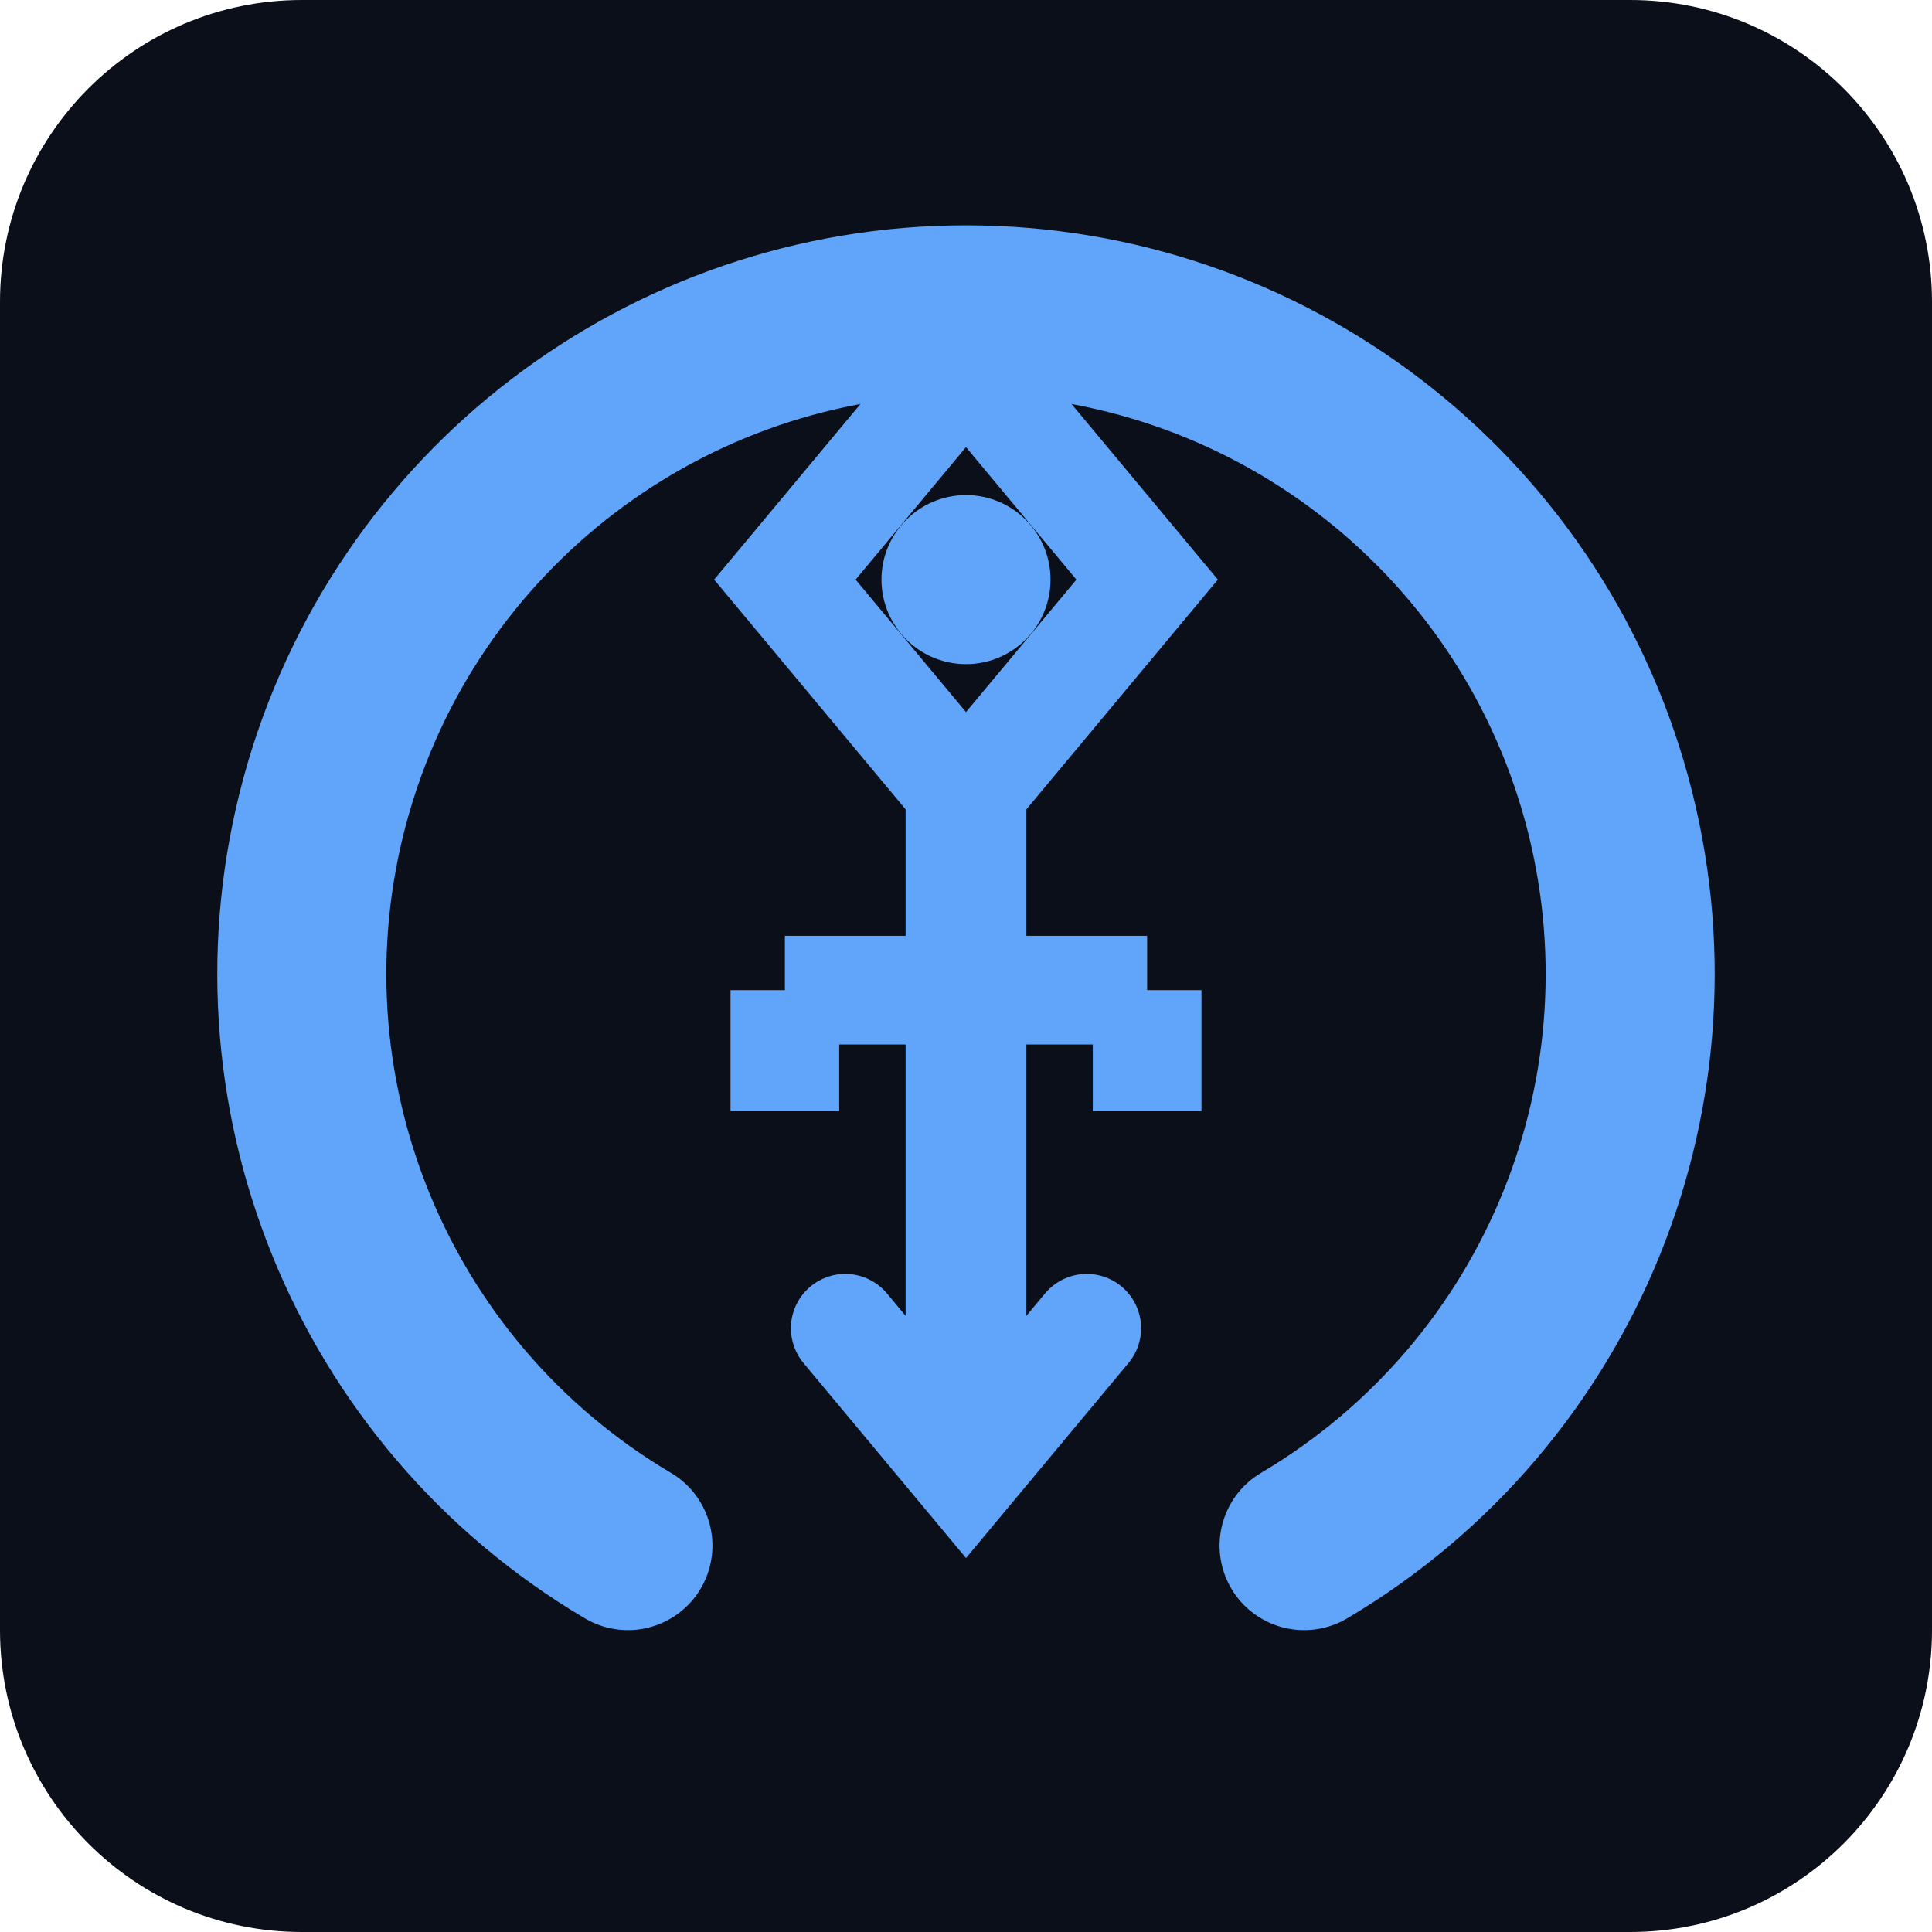
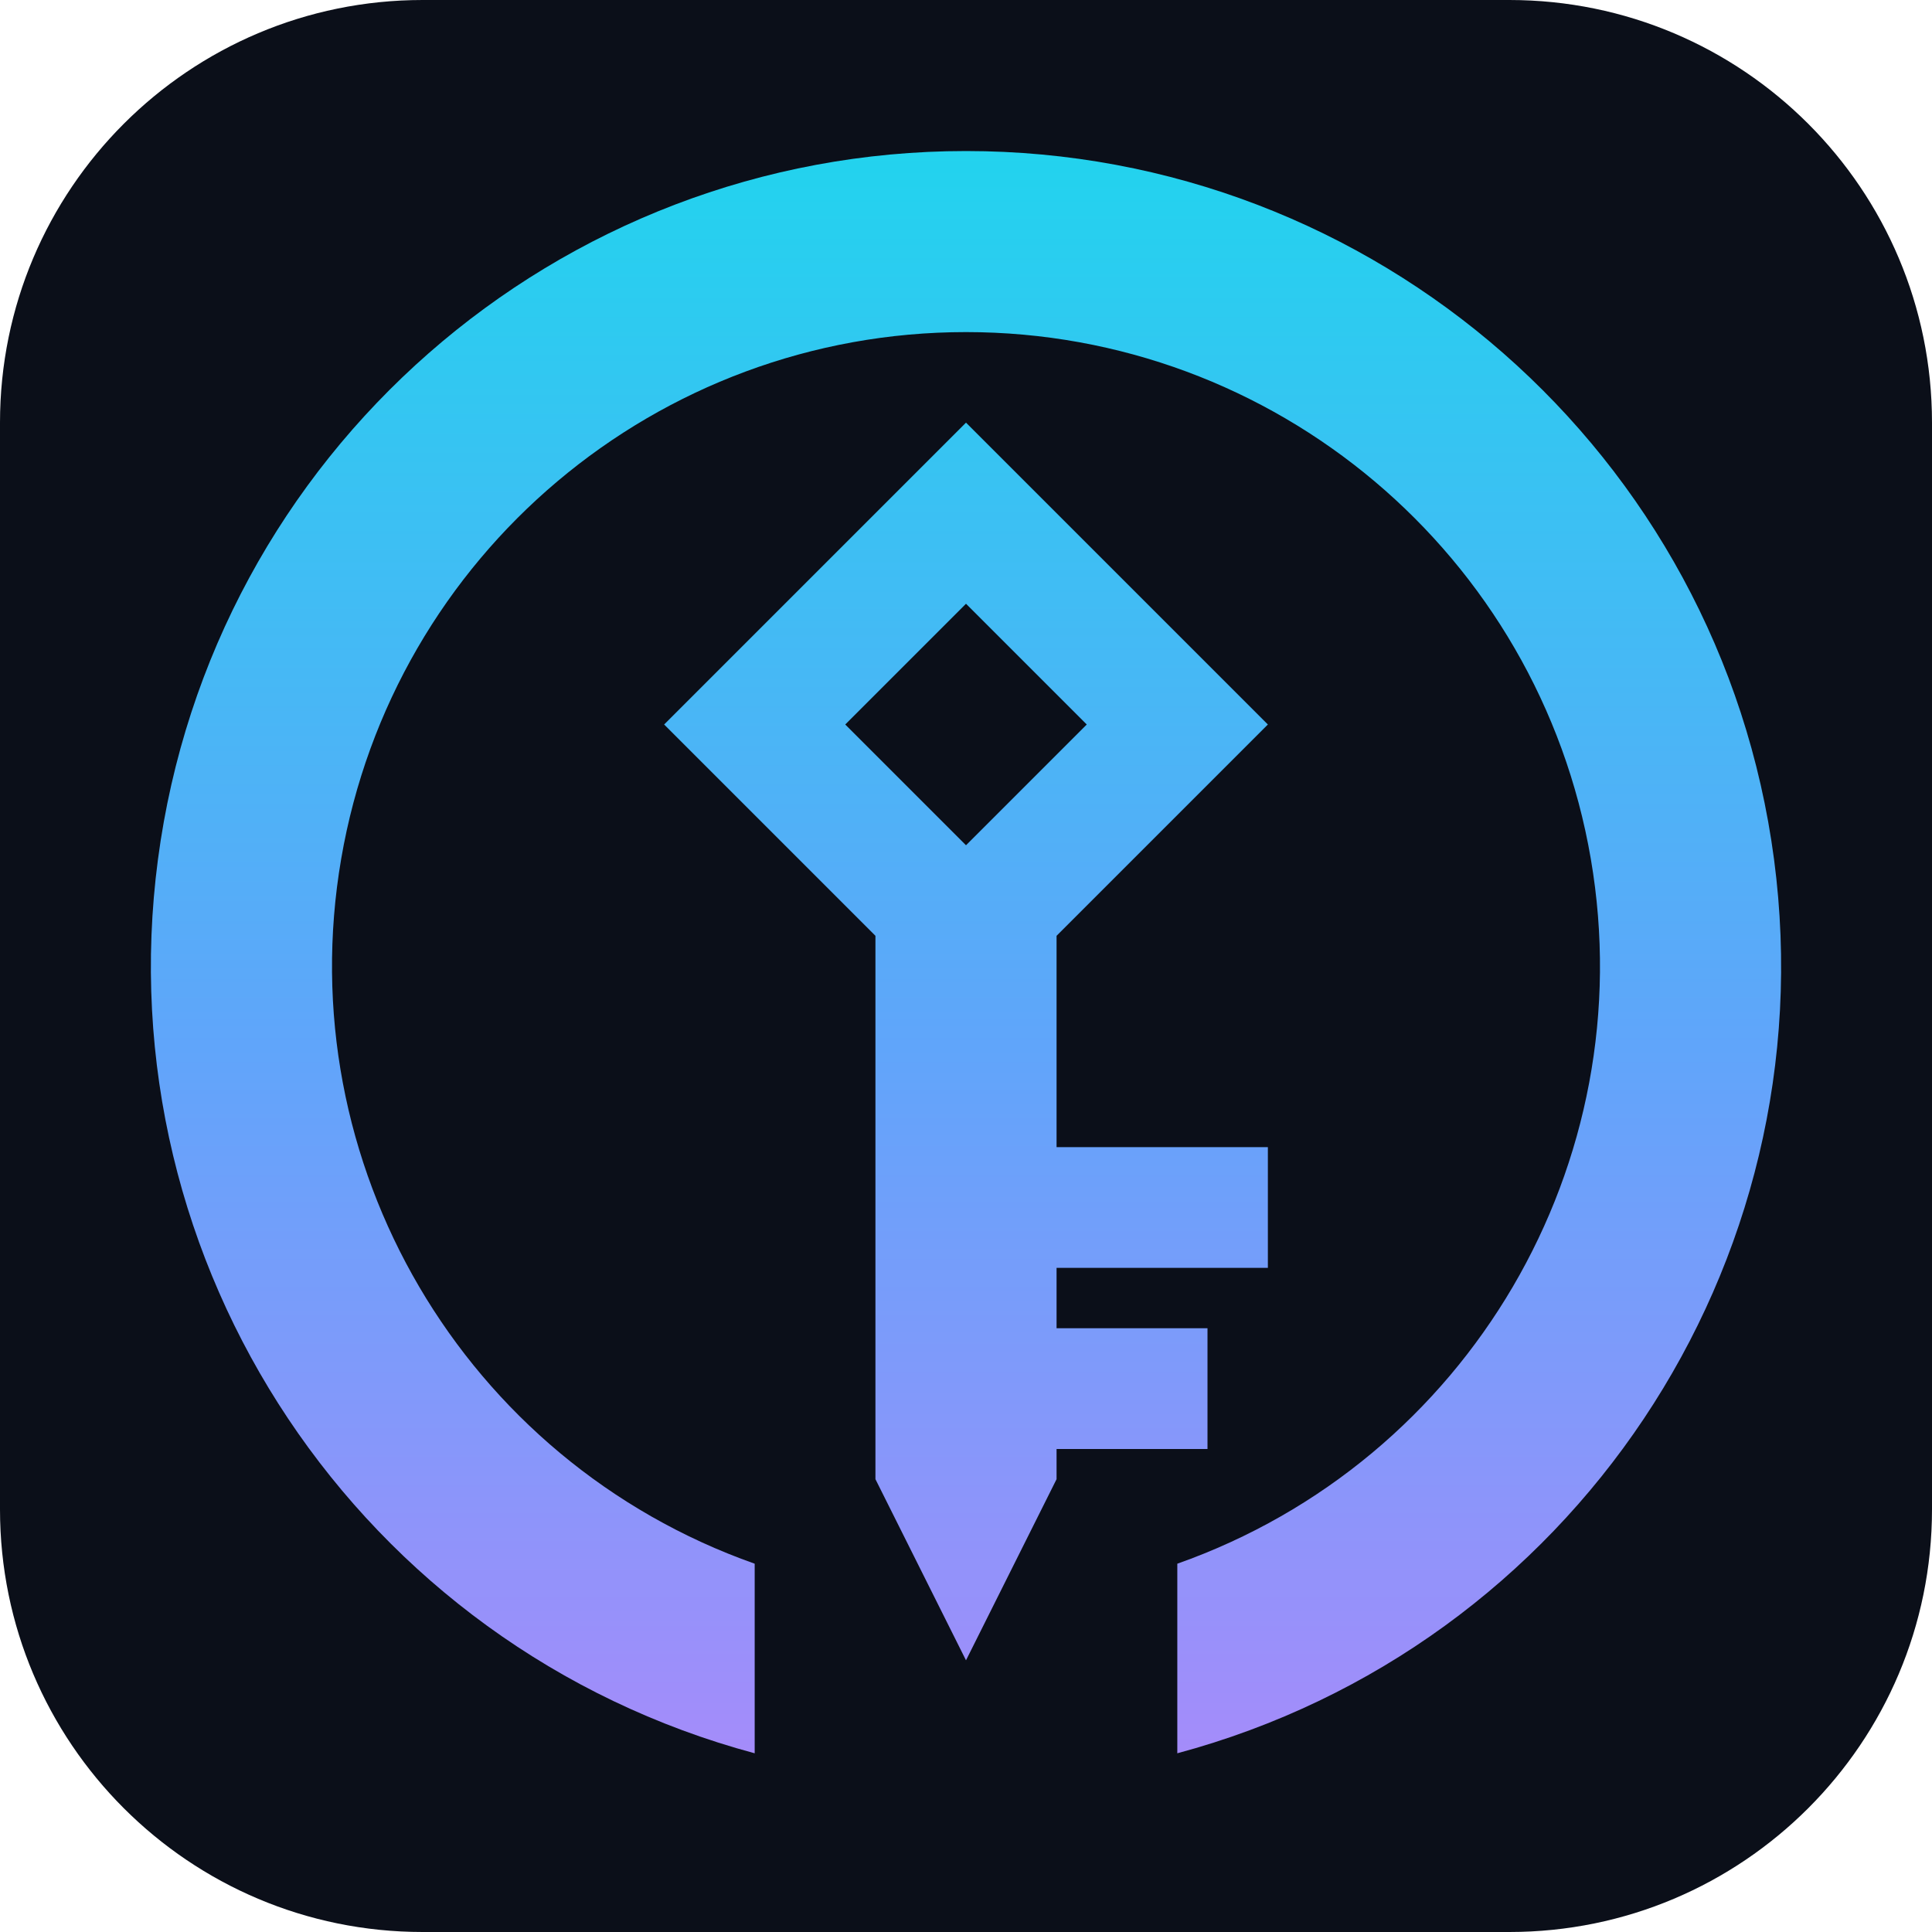
- <svg xmlns="http://www.w3.org/2000/svg" viewBox="0 0 16 16" fill="none">
-   <rect width="16" height="16" rx="2.5" fill="#0B0F19" />
-   <path d="M 5.2 12.8        A 5.5 5.5 0 1 1 10.8 12.8" stroke="#60A5FA" stroke-width="1.4" stroke-linecap="round" fill="none" />
-   <path d="M 8 3 L 9.5 4.8 L 8 6.6 L 6.5 4.8 Z" stroke="#60A5FA" stroke-width="0.9" stroke-linejoin="miter" fill="none" />
-   <circle cx="8" cy="4.8" r="0.7" fill="#60A5FA" />
-   <line x1="8" y1="6.6" x2="8" y2="11.5" stroke="#60A5FA" stroke-width="1" />
-   <line x1="6.5" y1="8.2" x2="8" y2="8.2" stroke="#60A5FA" stroke-width="0.9" />
-   <line x1="6.5" y1="8.2" x2="6.5" y2="9.2" stroke="#60A5FA" stroke-width="0.9" />
-   <line x1="9.5" y1="8.2" x2="8" y2="8.2" stroke="#60A5FA" stroke-width="0.9" />
-   <line x1="9.5" y1="8.2" x2="9.5" y2="9.2" stroke="#60A5FA" stroke-width="0.9" />
-   <path d="M 7 11 L 8 12.2 L 9 11" stroke="#60A5FA" stroke-width="0.9" stroke-linejoin="miter" stroke-linecap="round" fill="none" />
+ <svg xmlns="http://www.w3.org/2000/svg" viewBox="0 0 32 32">
+   <defs>
+     <linearGradient id="g" x1="0" y1="2.5" x2="0" y2="29.5" gradientUnits="userSpaceOnUse">
+       <stop offset="0" stop-color="#22D3EE" />
+       <stop offset=".55" stop-color="#60A5FA" />
+       <stop offset="1" stop-color="#A78BFA" />
+     </linearGradient>
+   </defs>
+   <rect width="32" height="32" rx="7" fill="#0B0F19" />
+   <path fill="url(#g)" d="M12.5 29.04A13.5 13.5 0 1 1 19.5 29.04V25.9A10.5 10.5 0 1 0 12.5 25.9Z" />
+   <path fill="url(#g)" fill-rule="evenodd" d="M16 7 21 12 17.5 15.5V19H21V21H17.5V22H20V24H17.5V24.5L16 27.5 14.5 24.5V15.5L11 12ZM16 10 14 12 16 14 18 12Z" />
</svg>
